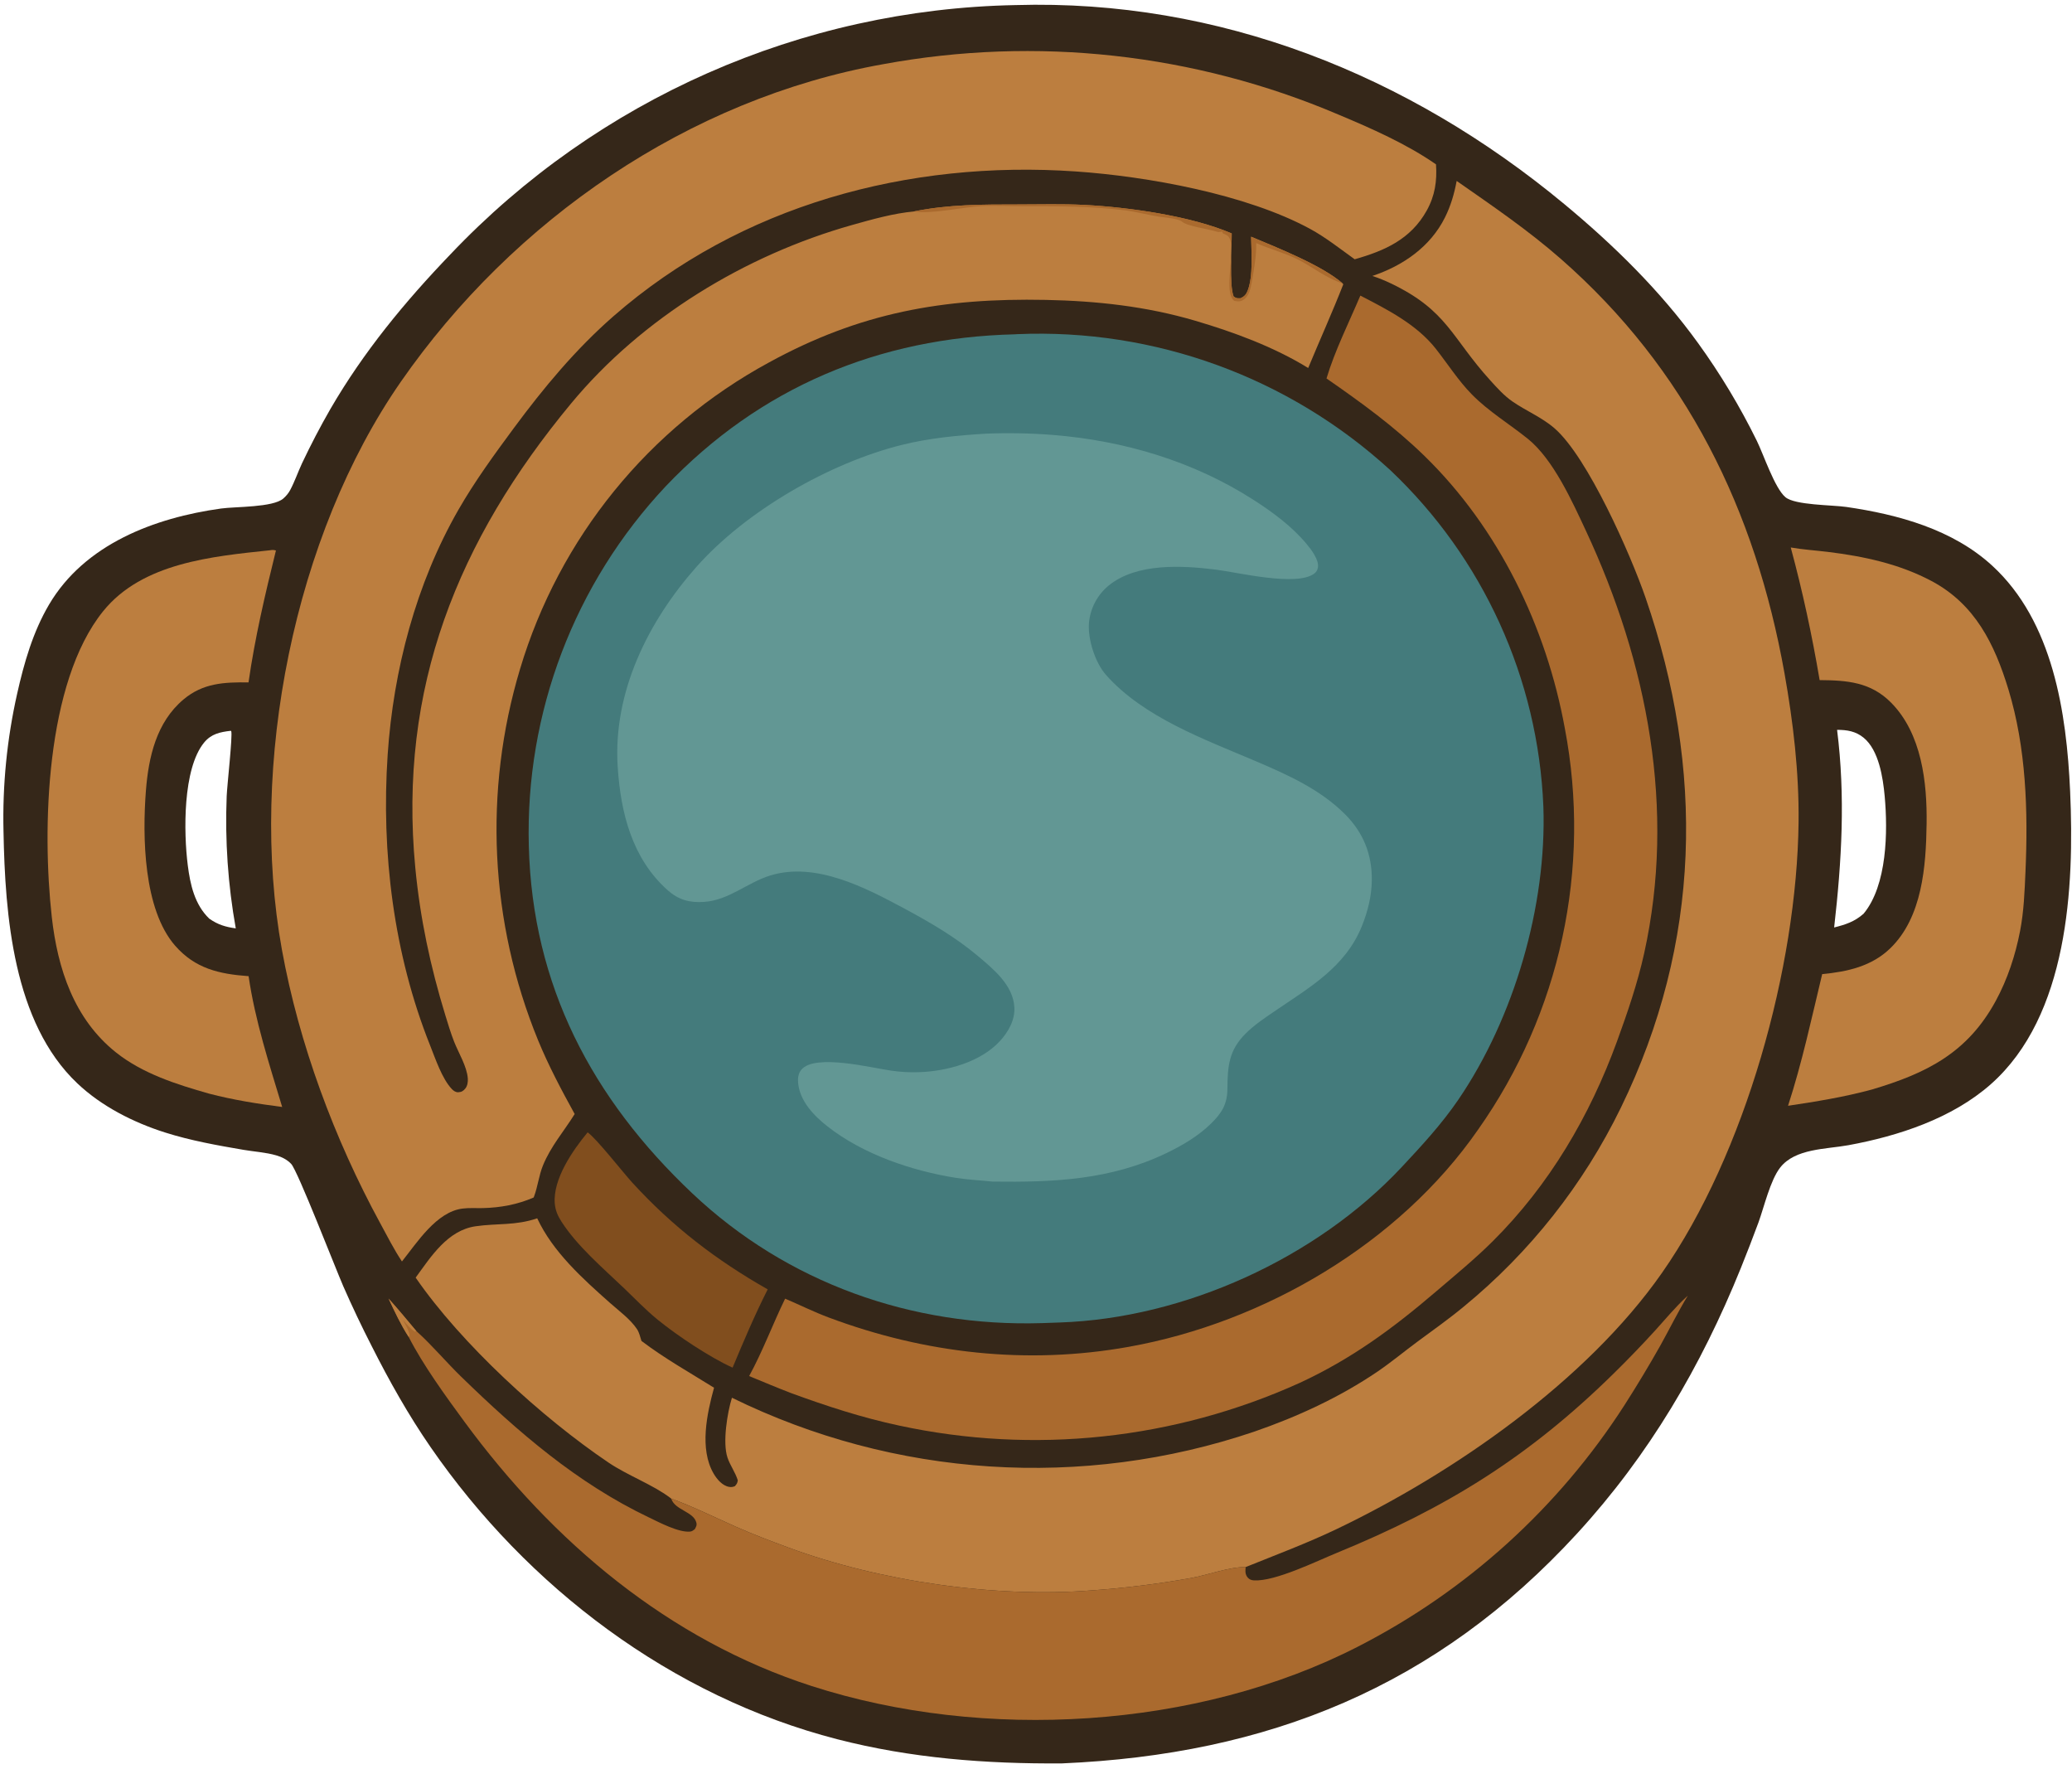
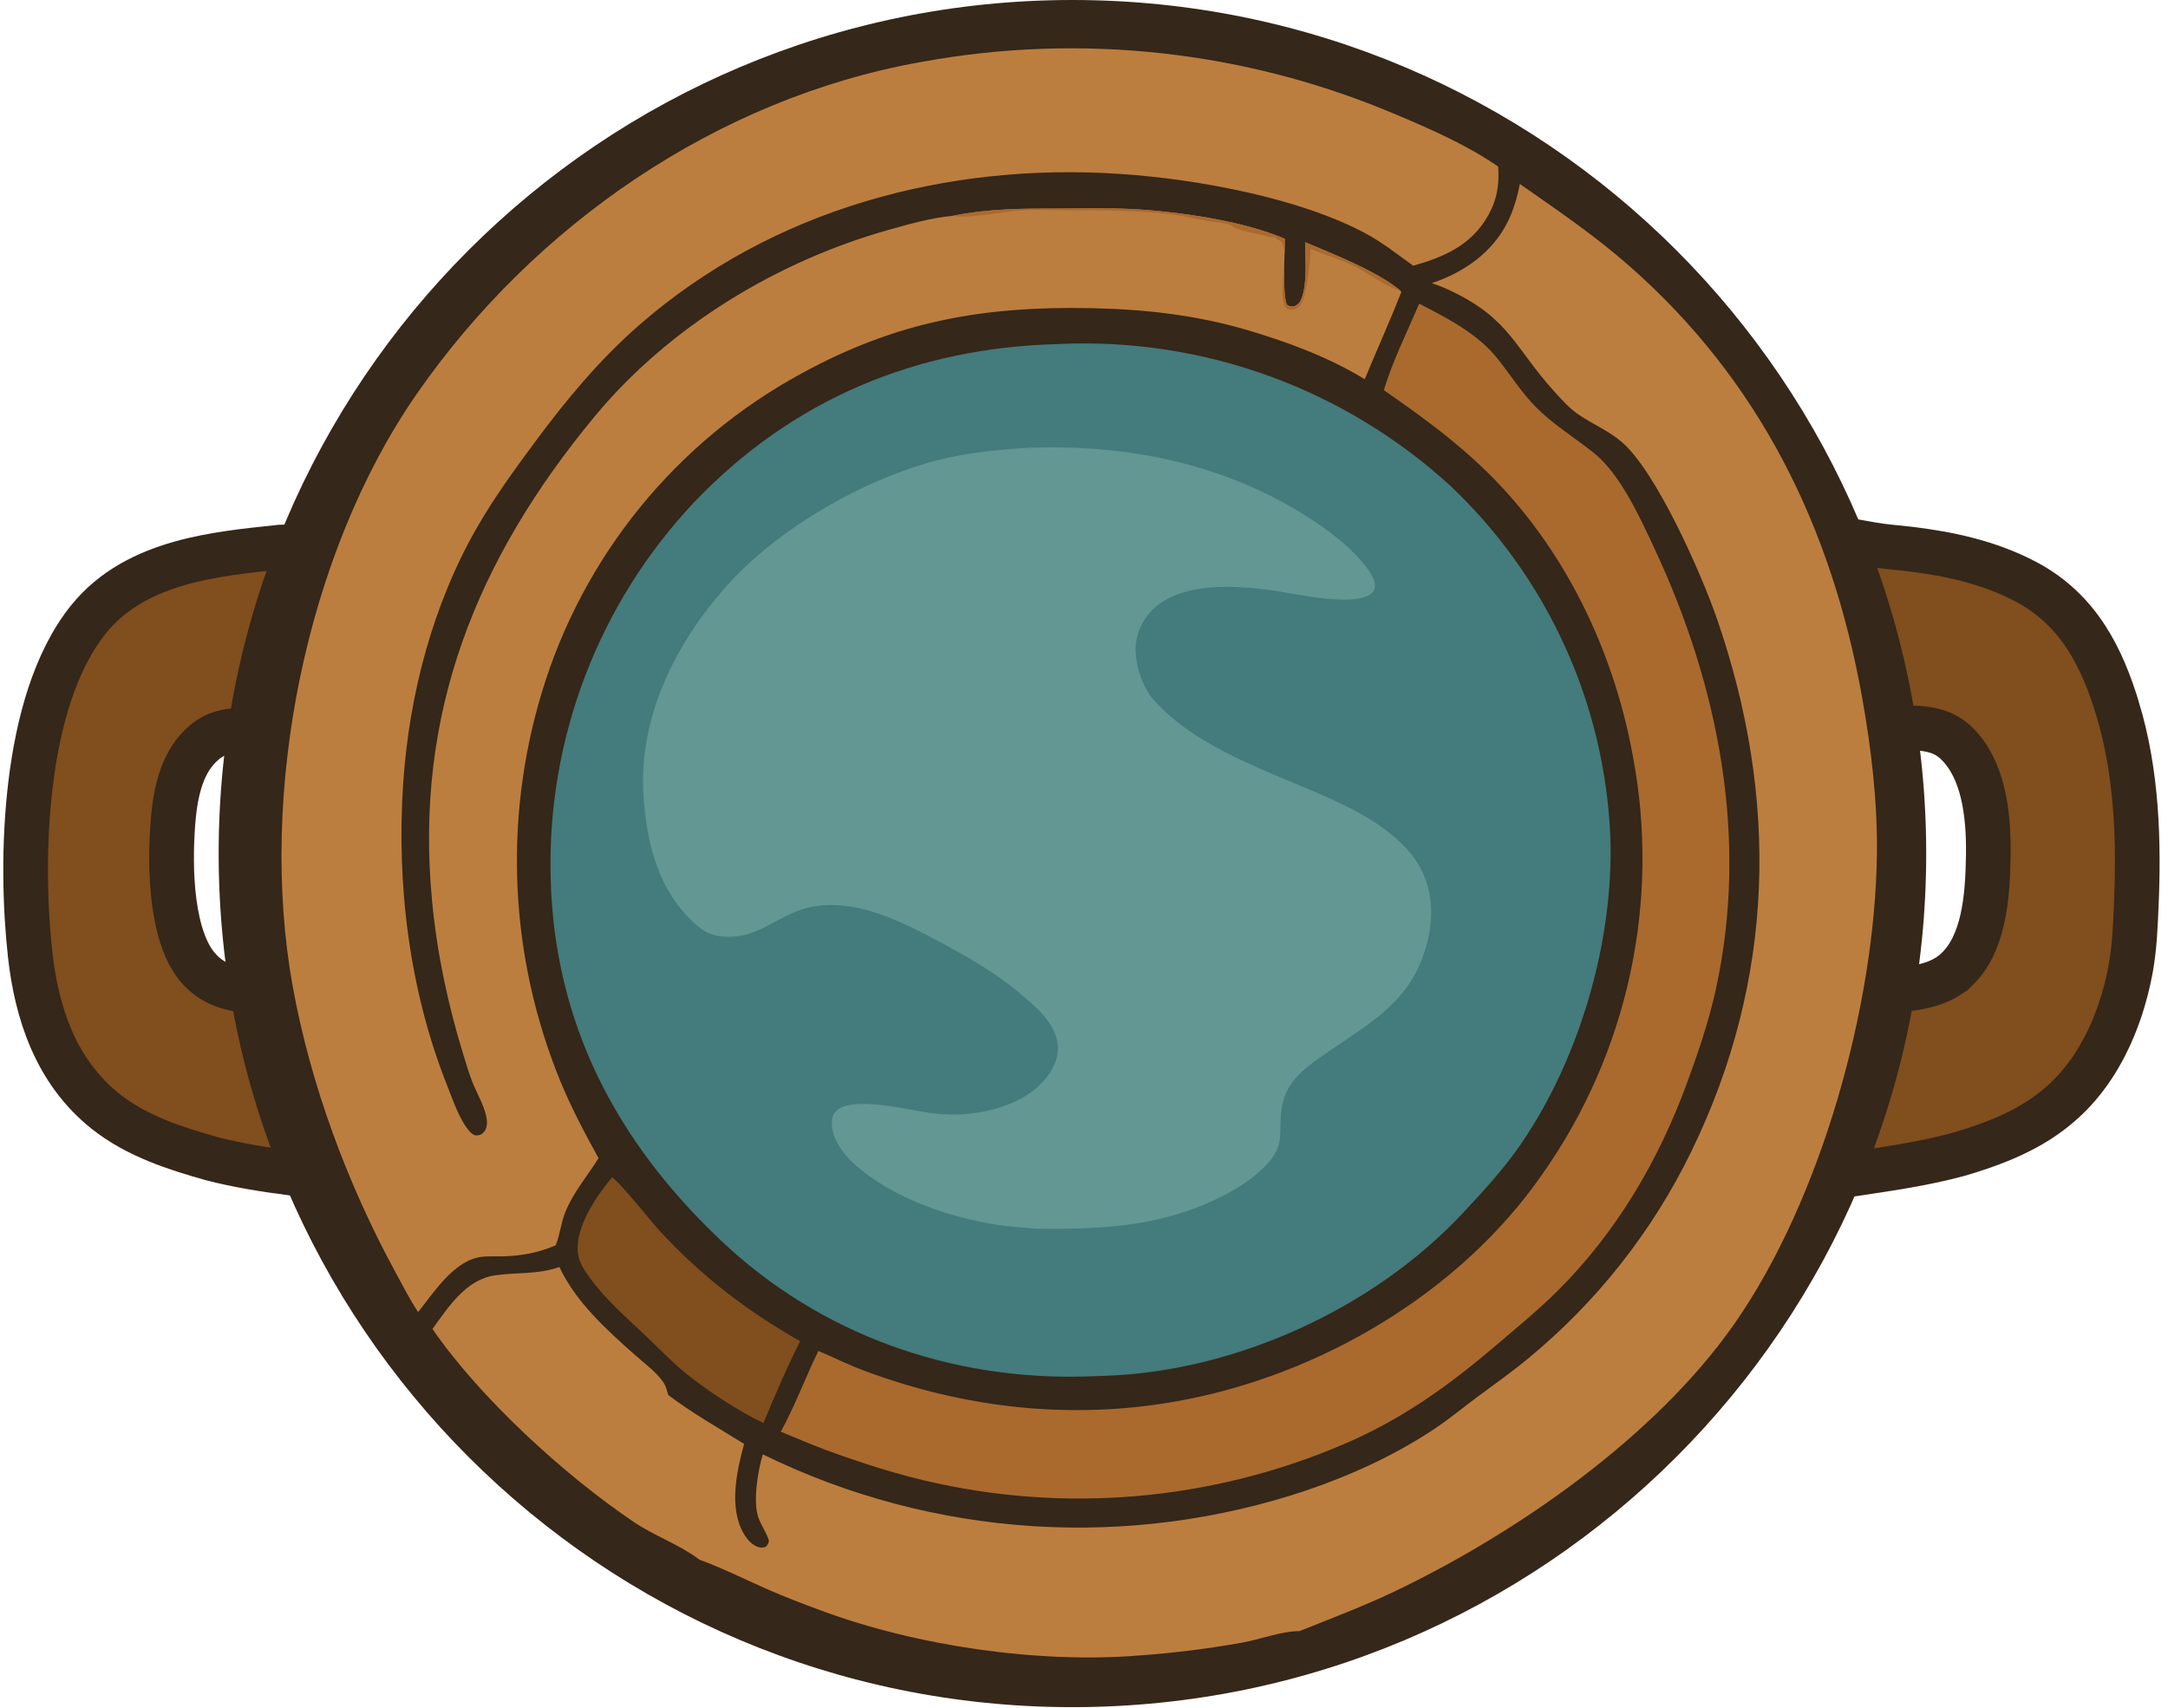
- <svg xmlns="http://www.w3.org/2000/svg" width="218" height="186" viewBox="0 0 218 186" fill="none">
-   <path d="M106.84 0.535C128.272 -0.1 148.211 7.891 164.568 21.456C169.789 25.785 174.676 30.577 178.659 36.092C181.002 39.332 183.067 42.765 184.831 46.353C185.541 47.787 186.719 51.354 187.85 52.301C188.864 53.15 192.766 53.11 194.258 53.327C199.72 54.121 205.442 55.682 209.605 59.504C216.005 65.376 217.43 74.973 217.803 83.239C218.256 93.334 217.598 106.856 209.455 114.054C205.386 117.65 199.726 119.505 194.467 120.467C192.142 120.893 188.875 120.796 187.295 122.821C186.252 124.16 185.606 126.957 185.015 128.588C184.418 130.201 183.798 131.806 183.153 133.402C178.973 143.734 173.511 153.05 165.941 161.3C151.136 177.436 133.418 184.564 111.729 185.496C103.752 185.554 95.836 184.952 88.085 182.952C70.64 178.453 55.478 166.968 45.299 152.221C42.965 148.839 40.962 145.273 39.112 141.609C38.051 139.537 37.053 137.435 36.118 135.304C35.269 133.356 31.323 123.162 30.636 122.434C30.207 121.981 29.651 121.703 29.056 121.533C27.961 121.216 26.753 121.148 25.627 120.955C22.859 120.482 20.056 119.982 17.375 119.132C14.036 118.072 10.695 116.385 8.135 113.96C1.376 107.559 0.537 96.259 0.369 87.482C0.251 82.607 0.733 77.736 1.803 72.979C2.53 69.739 3.458 66.49 5.154 63.608C8.902 57.235 16.267 54.462 23.266 53.491C24.77 53.282 28.714 53.392 29.808 52.44C30.091 52.193 30.353 51.883 30.53 51.551C31.005 50.657 31.345 49.666 31.772 48.745C32.693 46.796 33.691 44.886 34.765 43.018C38.26 37.002 42.576 31.767 47.386 26.758C62.894 10.411 84.31 0.965 106.84 0.535ZM192.975 97.562C194.181 97.258 195.119 96.957 196.072 96.117C198.562 93.115 198.627 87.445 198.293 83.764C198.116 81.819 197.68 78.916 196.078 77.603C195.245 76.92 194.332 76.772 193.284 76.775C194.168 83.77 193.773 90.578 192.975 97.562ZM22.017 96.634C22.924 97.27 23.718 97.507 24.806 97.657C23.983 93.072 23.663 88.41 23.85 83.755C23.894 82.61 24.488 77.383 24.327 76.906L24.272 76.875C23.156 77.003 22.224 77.197 21.475 78.111C19.215 80.871 19.32 87.578 19.756 91.018C20.014 93.057 20.481 95.158 22.017 96.634Z" fill="#352719" />
-   <path d="M106.76 35.167C106.848 35.16 106.937 35.155 107.026 35.15C121.482 34.536 135.594 39.677 146.267 49.447C156.049 58.696 161.832 71.4 162.382 84.85C162.744 95.283 159.303 107.077 153.428 115.688C151.696 118.227 149.569 120.536 147.474 122.773C138.497 132.358 124.594 138.685 111.479 139.116L109.609 139.182C95.937 139.596 82.821 134.963 72.84 125.534C62.286 115.562 56.019 103.677 55.639 89.015C55.254 74.979 60.438 61.36 70.06 51.134C79.97 40.734 92.486 35.519 106.76 35.167Z" fill="#447B7C" />
-   <path d="M103.697 45.619C106.053 45.522 108.413 45.567 110.765 45.752C118.271 46.352 125.587 48.53 131.931 52.611C133.944 53.907 135.913 55.364 137.461 57.21C137.952 57.795 138.813 58.919 138.659 59.708C138.605 59.985 138.5 60.167 138.273 60.338C136.416 61.728 130.254 60.213 127.945 59.924C124.409 59.483 119.604 59.193 116.659 61.586C115.455 62.569 114.701 63.999 114.572 65.547C114.442 67.266 115.228 69.714 116.368 70.999C120.322 75.457 126.691 77.757 132.087 80.056C135.462 81.494 138.906 83.032 141.535 85.673C143.458 87.605 144.371 89.919 144.33 92.636C144.306 94.291 143.908 95.869 143.295 97.4C141.544 101.761 137.742 103.886 134.062 106.402C133.022 107.112 131.955 107.827 131.059 108.72C129.285 110.485 129.157 112.158 129.139 114.54C129.127 116.162 128.536 117.098 127.4 118.206C126.051 119.52 124.427 120.475 122.74 121.288C116.85 124.131 110.845 124.376 104.447 124.294C103.166 124.16 101.891 124.105 100.614 123.906C95.951 123.174 90.793 121.427 87.045 118.475C85.616 117.35 84.146 115.817 83.974 113.921C83.928 113.413 83.984 112.902 84.329 112.504C85.783 110.826 91.689 112.333 93.791 112.627C94.759 112.767 95.738 112.819 96.716 112.783C99.615 112.687 103.169 111.727 105.198 109.519C106.1 108.538 106.811 107.283 106.721 105.913C106.569 103.624 104.561 101.979 102.931 100.602C100.549 98.588 97.886 97.042 95.148 95.571C91.074 93.383 85.839 90.632 81.067 92.087C78.622 92.832 76.703 94.7 74.067 94.873C72.552 94.971 71.4 94.666 70.262 93.656C66.491 90.312 65.298 85.475 64.988 80.649C64.484 72.799 68.192 65.363 73.284 59.619C78.499 53.736 87.257 48.699 94.886 46.799C97.763 46.083 100.744 45.8 103.697 45.619Z" fill="#629794" />
-   <path d="M42.29 132.695C41.44 131.418 40.733 130.014 40 128.666C35.187 119.829 31.457 109.805 29.659 99.892C26.15 80.547 30.917 56.364 42.171 40.16C53.979 23.158 72.419 10.409 92.91 6.754C109.042 3.779 125.693 5.618 140.788 12.04C144.237 13.484 148.01 15.147 151.086 17.29C151.205 19.049 150.973 20.6 150.108 22.152C148.426 25.172 145.693 26.376 142.529 27.274C141.001 26.179 139.468 24.959 137.815 24.064C131.109 20.431 120.733 18.554 113.167 18.034C95.584 16.825 77.939 21.561 64.54 33.267C60.561 36.744 57.197 40.792 54.062 45.031C52.007 47.809 49.947 50.635 48.225 53.636C43.769 61.402 41.386 70.489 40.787 79.39C40.095 89.663 41.414 100.361 45.247 109.956C45.811 111.368 46.503 113.468 47.541 114.562C47.72 114.75 47.946 114.907 48.213 114.896C48.558 114.88 48.753 114.761 48.966 114.492C49.188 114.212 49.245 113.789 49.219 113.443C49.125 112.169 48.243 110.76 47.778 109.576C47.421 108.668 47.14 107.724 46.854 106.794C45.281 101.667 44.205 96.621 43.694 91.277C41.89 72.383 48.151 56.848 60.082 42.447C67.555 33.425 78.431 26.828 89.66 23.666C91.747 23.078 93.989 22.444 96.151 22.243C99.783 21.497 103.45 21.506 107.138 21.506C109.445 21.505 111.783 21.437 114.087 21.555C118.759 21.794 125.313 22.72 129.591 24.556C129.604 26.04 129.317 30.048 129.796 31.192C130.102 31.401 130.152 31.38 130.527 31.373C130.927 31.181 131.112 30.982 131.274 30.564C131.866 29.032 131.656 26.554 131.633 24.9C134.357 26.043 139.066 27.904 141.245 29.796L141.331 29.906C140.173 32.865 138.856 35.773 137.638 38.71C134.032 36.49 129.806 34.933 125.758 33.74C120.596 32.22 115.387 31.654 110.022 31.547C99.198 31.332 90.486 32.88 80.914 38.123C68.259 44.987 58.839 56.584 54.715 70.377C50.855 83.226 51.525 97.012 56.612 109.425C57.715 112.111 59.064 114.647 60.463 117.187C59.32 119.028 57.958 120.56 57.123 122.603C56.697 123.644 56.586 124.802 56.19 125.858C56.176 125.896 56.162 125.932 56.148 125.968C54.431 126.711 52.653 127.038 50.79 127.082C50.089 127.098 49.352 127.043 48.657 127.132C45.916 127.482 43.887 130.698 42.29 132.695Z" fill="#BC7E3F" />
-   <path d="M96.151 22.243C99.783 21.497 103.45 21.506 107.138 21.506C109.445 21.505 111.783 21.437 114.087 21.555C118.759 21.793 125.313 22.72 129.591 24.555C129.604 26.04 129.317 30.048 129.796 31.192C130.102 31.401 130.152 31.38 130.527 31.372C130.927 31.181 131.112 30.982 131.274 30.564C131.866 29.032 131.656 26.554 131.634 24.9C134.357 26.043 139.066 27.904 141.245 29.796C139.605 29.326 137.986 27.99 136.436 27.237C135.062 26.57 133.567 26.192 132.172 25.569C132.188 26.97 131.939 28.331 131.696 29.707C131.579 30.372 131.403 31.213 130.762 31.576C130.441 31.757 130.192 31.71 129.855 31.648C128.693 30.78 129.956 26.666 129.414 25.186C129.265 24.779 129.037 24.714 128.67 24.556L128.589 24.358C128.381 24.396 128.219 24.439 128.01 24.37C127.198 24.099 124.915 23.797 124.405 23.342C123.976 22.959 122.507 22.886 121.885 22.785C120.701 22.592 119.523 22.272 118.337 22.123C114.76 21.676 111.228 21.695 107.636 21.694C106.194 21.693 104.724 21.601 103.285 21.678C101.363 21.781 97.841 22.565 96.151 22.243Z" fill="#AA6A2E" />
-   <path d="M153.259 19.033C157.027 21.664 160.761 24.201 164.222 27.235C177.432 38.813 184.689 53.66 187.751 70.825C188.667 75.968 189.291 81.257 189.232 86.489C189.058 101.753 183.631 121.359 174.85 133.913C166.917 145.252 152.991 154.942 140.605 160.859C137.515 162.335 134.235 163.563 131.059 164.843C129.337 164.813 127.053 165.691 125.289 166.001C121.883 166.609 118.447 167.039 114.996 167.287C104.758 168.122 92.549 166.346 82.918 162.78C81.083 162.101 79.219 161.397 77.429 160.603C75.158 159.595 72.956 158.497 70.62 157.64C70.578 157.608 70.536 157.574 70.493 157.542C68.65 156.156 66.047 155.215 64.034 153.858C57.028 149.135 48.535 141.367 43.733 134.396C45.353 132.173 47.091 129.417 50.045 128.993C52.327 128.665 54.239 128.94 56.521 128.156C58.178 131.703 61.299 134.499 64.182 137.059C65.123 137.895 66.319 138.762 67.018 139.81C67.249 140.156 67.366 140.659 67.489 141.056C69.877 142.87 72.579 144.39 75.126 145.978C74.38 148.697 73.565 152.415 75.085 155.014C75.423 155.593 75.998 156.283 76.702 156.405C76.953 156.45 77.082 156.419 77.315 156.338C77.528 156.092 77.567 156.043 77.627 155.726C77.366 154.868 76.809 154.145 76.534 153.307C76.013 151.722 76.52 148.617 77.008 147.031C94.132 155.429 113.883 156.713 131.95 150.602C136.486 149.039 140.965 146.978 144.941 144.274C146.369 143.303 147.703 142.191 149.092 141.163C150.748 139.939 152.426 138.757 154.012 137.441C160.968 131.738 166.607 124.595 170.542 116.506C178.979 99.185 179.375 80.954 173.13 62.87C171.558 58.32 167.057 48.114 163.575 45.072C162.237 43.902 160.589 43.241 159.141 42.242C158.254 41.63 157.524 40.815 156.803 40.021C152.71 35.523 152.311 32.676 146.348 29.818C145.712 29.512 145.058 29.248 144.389 29.027C147.6 27.96 150.495 25.959 152.028 22.874C152.643 21.64 153.006 20.384 153.259 19.033Z" fill="#BC7E3F" />
-   <path d="M143.124 31.096C145.964 32.559 149.051 34.129 151.064 36.686C152.318 38.28 153.441 40.052 154.867 41.5C156.656 43.314 158.796 44.584 160.759 46.169C163.427 48.324 165.412 52.735 166.857 55.831C173.339 69.719 176.338 85.122 172.987 100.277C172.287 103.439 171.241 106.493 170.133 109.532C167.264 117.403 163 124.663 157.035 130.589C155.159 132.452 153.098 134.141 151.089 135.858C146.516 139.767 142.214 142.935 136.729 145.476C123.524 151.445 108.75 153.015 94.585 149.956C90.73 149.135 86.969 147.911 83.271 146.557C81.776 145.987 80.3 145.357 78.819 144.751C80.25 142.14 81.299 139.291 82.605 136.609C84.139 137.263 85.626 138.004 87.191 138.59C97.345 142.389 108.056 143.592 118.756 141.675C133.007 139.122 147.191 130.823 155.511 118.83C164.159 106.578 167.454 91.337 164.638 76.606C162.69 65.939 157.683 55.573 149.869 47.958C146.692 44.863 143.196 42.327 139.565 39.811C140.445 36.873 141.925 33.929 143.124 31.096Z" fill="#AA6A2E" />
-   <path d="M131.059 164.843C131.025 165.269 130.985 165.611 131.287 165.959C131.459 166.156 131.68 166.231 131.94 166.245C134.166 166.364 138.478 164.241 140.657 163.347C152.217 158.608 160.819 153.277 169.742 144.519C171.26 143.029 172.721 141.518 174.154 139.945C175.231 138.762 176.275 137.486 177.456 136.407L177.576 136.3C176.543 137.992 175.669 139.781 174.705 141.511C173.504 143.64 172.244 145.734 170.926 147.792C163.995 158.577 154.335 167.337 142.927 173.184C125.959 181.91 103.477 183.195 85.399 177.359C70.336 172.497 58.155 162.194 48.879 149.574C46.904 146.887 44.509 143.588 43.002 140.641C42.169 139.352 41.531 137.987 40.883 136.6C41.889 137.713 42.844 138.875 43.809 140.023L43.885 140.09C45.502 141.554 46.945 143.285 48.516 144.813C54.498 150.628 60.687 156.001 68.26 159.615C69.328 160.124 71.385 161.223 72.602 161.112C72.8 161.094 72.944 160.979 73.096 160.866C73.234 160.603 73.346 160.455 73.259 160.143C72.936 158.987 71 158.853 70.62 157.64C72.956 158.497 75.158 159.595 77.429 160.603C79.219 161.397 81.083 162.101 82.918 162.78C92.549 166.346 104.758 168.122 114.996 167.287C118.447 167.039 121.883 166.609 125.289 166.001C127.053 165.691 129.337 164.813 131.059 164.843Z" fill="#AA6A2E" />
-   <path d="M40.883 136.6C41.889 137.713 42.844 138.874 43.809 140.023L43.643 140.082C43.142 139.752 42.776 139.284 42.383 138.836C42.639 139.331 43.008 139.89 43.09 140.445L43.002 140.641C42.169 139.352 41.531 137.987 40.883 136.6Z" fill="#BC7E3F" />
-   <path d="M188.409 57.59C189.681 57.813 190.999 57.896 192.283 58.052C196.07 58.514 199.802 59.307 203.203 61.109C207.787 63.54 209.853 67.738 211.309 72.517C213.186 78.681 213.385 85.321 213.105 91.708C213.014 93.798 212.935 95.877 212.537 97.936C212.046 100.478 211.216 103.01 209.977 105.288C206.996 110.764 202.691 112.904 196.94 114.611C194.03 115.401 191.103 115.873 188.125 116.319C189.606 111.763 190.598 107.122 191.716 102.47C194.358 102.214 196.907 101.663 198.88 99.753C202.259 96.481 202.64 91.099 202.703 86.662C202.765 82.314 202.192 77.176 198.971 73.917C196.826 71.747 194.345 71.563 191.449 71.541C190.644 66.799 189.663 62.23 188.409 57.59Z" fill="#BC7E3F" />
-   <path d="M28.402 57.884C28.65 57.838 28.789 57.838 29.033 57.906C27.895 62.518 26.821 67.07 26.148 71.782C23.568 71.754 21.36 71.847 19.295 73.586C16.456 75.976 15.628 79.635 15.352 83.171C14.975 88.012 15.089 95.646 18.416 99.467C20.539 101.904 23.082 102.462 26.156 102.685C26.832 107.344 28.331 111.948 29.689 116.444C27.095 116.11 24.538 115.704 22.004 115.044C18.596 114.075 15.018 112.946 12.209 110.712C7.788 107.196 6.057 101.887 5.449 96.461C4.414 87.22 4.788 71.809 10.851 64.296C14.969 59.194 22.342 58.526 28.402 57.884Z" fill="#BC7E3F" />
-   <path d="M61.826 119.116C62.75 119.753 65.552 123.341 66.544 124.424C70.766 129.031 75.344 132.549 80.772 135.631C79.418 138.3 78.23 141.105 77.078 143.866C74.655 142.766 71.244 140.492 69.186 138.813C67.941 137.797 66.804 136.606 65.641 135.494C63.414 133.366 60.767 131.122 59.085 128.525C58.693 127.922 58.431 127.329 58.37 126.605C58.156 124.032 60.265 120.995 61.826 119.116Z" fill="#814E1E" />
+ <svg xmlns="http://www.w3.org/2000/svg" width="226" height="178" viewBox="0 0 226 178" fill="none">
+   <path d="M195.207 56.787C196.459 57.007 197.566 57.062 199.094 57.248C203.129 57.74 207.318 58.606 211.205 60.666C216.783 63.623 219.167 68.72 220.73 73.851L220.731 73.852C222.788 80.609 222.982 87.794 222.688 94.492C222.601 96.481 222.521 98.655 222.14 100.84L222.06 101.277C221.55 103.92 220.702 106.595 219.43 109.066L219.169 109.557C215.654 116.015 210.491 118.484 204.295 120.323L204.243 120.339C201.088 121.195 197.941 121.7 194.855 122.162L191.132 122.72L192.295 119.14C193.791 114.538 194.787 109.874 195.962 104.983L196.351 103.369L198.002 103.209C200.62 102.955 202.573 102.443 204.02 101.042H204.021C205.333 99.772 206.15 98.008 206.635 95.877C207.122 93.738 207.236 91.402 207.268 89.135V89.134C207.332 84.682 206.688 80.255 204.079 77.614C202.579 76.097 200.901 75.87 197.932 75.847L195.982 75.832L195.655 73.908C194.832 69.068 193.833 64.412 192.556 59.689L191.601 56.156L195.207 56.787Z" fill="#814E1E" stroke="#352719" stroke-width="4.657" />
+   <path d="M29.61 57.026C29.957 57.035 30.252 57.098 30.494 57.165L32.671 57.772L32.129 59.966C30.953 64.735 29.867 69.347 29.188 74.098L28.9 76.118L26.858 76.097C24.205 76.068 22.718 76.215 21.291 77.416C19.11 79.253 18.308 82.203 18.033 85.737C17.845 88.149 17.785 91.2 18.168 94.076C18.558 97.02 19.368 99.431 20.638 100.89L20.938 101.215C22.353 102.663 24.017 103.158 26.513 103.383L27.061 103.428L28.928 103.564L29.197 105.415C29.865 110.021 31.347 114.58 32.777 119.316L33.817 122.758L30.25 122.298C27.528 121.947 24.769 121.512 22.008 120.793L21.983 120.786L21.959 120.779C18.456 119.784 14.325 118.516 11.009 115.879C5.727 111.679 3.807 105.442 3.149 99.567C2.597 94.639 2.418 88.078 3.191 81.714C3.954 75.426 5.688 68.962 9.241 64.559C11.784 61.408 15.262 59.722 18.745 58.733C22.19 57.754 25.87 57.399 28.945 57.073C29.125 57.046 29.352 57.018 29.61 57.026Z" fill="#814E1E" stroke="#352719" stroke-width="4.657" />
+   <circle cx="111.794" cy="89" r="89" fill="#352719" />
+   <path d="M110.307 35.876C110.398 35.869 110.49 35.864 110.582 35.859C125.543 35.223 140.147 40.544 151.192 50.655C161.315 60.226 167.3 73.373 167.87 87.293C168.244 98.089 164.683 110.295 158.603 119.206C156.811 121.834 154.61 124.223 152.441 126.539C143.152 136.458 128.763 143.005 115.191 143.452L113.255 143.52C99.106 143.948 85.532 139.154 75.204 129.395C64.282 119.076 57.796 106.776 57.403 91.603C57.004 77.077 62.369 62.983 72.327 52.4C82.583 41.637 95.535 36.241 110.307 35.876Z" fill="#447B7C" />
+   <path d="M107.137 46.693C109.575 46.593 112.018 46.639 114.452 46.831C122.22 47.451 129.791 49.705 136.356 53.929C138.44 55.27 140.476 56.778 142.079 58.689C142.587 59.293 143.478 60.457 143.318 61.273C143.262 61.56 143.154 61.749 142.919 61.925C140.998 63.364 134.621 61.796 132.231 61.497C128.572 61.04 123.6 60.74 120.551 63.217C119.306 64.234 118.526 65.714 118.391 67.316C118.257 69.096 119.071 71.628 120.25 72.958C124.342 77.572 130.933 79.953 136.517 82.332C140.01 83.82 143.575 85.411 146.295 88.144C148.285 90.144 149.23 92.538 149.187 95.35C149.163 97.062 148.751 98.696 148.116 100.28C146.305 104.793 142.37 106.993 138.562 109.596C137.485 110.331 136.38 111.071 135.453 111.995C133.618 113.821 133.485 115.553 133.466 118.018C133.454 119.697 132.843 120.666 131.667 121.812C130.271 123.172 128.59 124.16 126.845 125.002C120.749 127.943 114.534 128.197 107.913 128.113C106.587 127.973 105.268 127.917 103.946 127.711C99.121 126.953 93.783 125.145 89.904 122.09C88.426 120.926 86.904 119.339 86.726 117.377C86.678 116.852 86.737 116.323 87.094 115.912C88.598 114.175 94.71 115.734 96.885 116.038C97.888 116.183 98.901 116.238 99.912 116.2C102.912 116.101 106.591 115.107 108.691 112.822C109.624 111.807 110.36 110.508 110.266 109.091C110.109 106.722 108.031 105.019 106.345 103.594C103.879 101.509 101.124 99.909 98.29 98.388C94.074 96.123 88.657 93.276 83.718 94.782C81.187 95.553 79.201 97.486 76.474 97.665C74.905 97.767 73.713 97.451 72.535 96.406C68.633 92.945 67.399 87.939 67.078 82.945C66.556 74.821 70.394 67.125 75.664 61.181C81.061 55.093 90.124 49.88 98.019 47.914C100.996 47.173 104.081 46.88 107.137 46.693Z" fill="#629794" />
+   <path d="M43.588 136.806C42.709 135.485 41.977 134.032 41.218 132.637C36.237 123.492 32.377 113.118 30.516 102.859C26.885 82.839 31.818 57.812 43.464 41.044C55.685 23.448 74.767 10.255 95.973 6.472C112.669 3.394 129.9 5.296 145.522 11.943C149.091 13.437 152.996 15.158 156.179 17.376C156.302 19.196 156.062 20.801 155.167 22.407C153.426 25.532 150.598 26.779 147.323 27.708C145.742 26.575 144.155 25.312 142.445 24.386C135.505 20.626 124.768 18.684 116.938 18.145C98.741 16.894 80.48 21.796 66.614 33.91C62.496 37.508 59.015 41.697 55.77 46.085C53.644 48.96 51.512 51.884 49.73 54.989C45.118 63.026 42.653 72.431 42.032 81.642C41.316 92.273 42.681 103.345 46.648 113.274C47.232 114.736 47.947 116.908 49.022 118.041C49.208 118.236 49.441 118.398 49.717 118.386C50.075 118.37 50.276 118.247 50.497 117.968C50.726 117.678 50.785 117.24 50.759 116.883C50.661 115.564 49.748 114.106 49.267 112.881C48.898 111.941 48.607 110.964 48.311 110.001C46.683 104.696 45.569 99.474 45.041 93.943C43.174 74.391 49.653 58.313 62 43.41C69.734 34.074 80.99 27.247 92.61 23.974C94.77 23.365 97.09 22.709 99.328 22.501C103.087 21.729 106.881 21.739 110.698 21.738C113.085 21.738 115.505 21.667 117.889 21.789C122.725 22.036 129.507 22.995 133.934 24.895C133.948 26.431 133.65 30.578 134.147 31.763C134.463 31.979 134.515 31.957 134.903 31.95C135.316 31.752 135.508 31.545 135.676 31.112C136.288 29.528 136.072 26.963 136.048 25.251C138.866 26.434 143.74 28.36 145.994 30.318L146.084 30.431C144.886 33.494 143.522 36.503 142.262 39.543C138.53 37.245 134.157 35.634 129.967 34.4C124.626 32.827 119.234 32.24 113.683 32.13C102.48 31.907 93.465 33.51 83.559 38.936C70.463 46.039 60.714 58.041 56.446 72.315C52.452 85.612 53.145 99.878 58.41 112.725C59.551 115.505 60.947 118.129 62.395 120.758C61.212 122.663 59.802 124.248 58.938 126.362C58.497 127.44 58.383 128.638 57.973 129.731C57.959 129.77 57.943 129.807 57.929 129.845C56.152 130.614 54.312 130.952 52.384 130.998C51.659 131.014 50.896 130.957 50.177 131.049C47.341 131.411 45.24 134.74 43.588 136.806Z" fill="#BC7E3F" />
+   <path d="M99.329 22.501C103.087 21.729 106.881 21.739 110.698 21.738C113.086 21.738 115.506 21.667 117.89 21.789C122.725 22.036 129.507 22.995 133.934 24.895C133.948 26.431 133.651 30.578 134.147 31.763C134.463 31.979 134.515 31.957 134.904 31.95C135.317 31.752 135.508 31.545 135.676 31.112C136.289 29.528 136.072 26.963 136.048 25.251C138.867 26.434 143.74 28.36 145.995 30.317C144.298 29.831 142.623 28.449 141.018 27.669C139.597 26.98 138.049 26.588 136.606 25.943C136.622 27.393 136.364 28.801 136.113 30.226C135.992 30.914 135.81 31.784 135.146 32.16C134.814 32.347 134.557 32.299 134.208 32.234C133.005 31.336 134.313 27.078 133.752 25.547C133.597 25.125 133.361 25.059 132.981 24.895L132.898 24.691C132.683 24.73 132.515 24.775 132.298 24.703C131.458 24.422 129.096 24.11 128.568 23.639C128.124 23.242 126.603 23.167 125.96 23.062C124.734 22.863 123.515 22.531 122.288 22.378C118.587 21.915 114.931 21.935 111.213 21.933C109.721 21.932 108.2 21.837 106.711 21.917C104.722 22.023 101.077 22.835 99.329 22.501Z" fill="#AA6A2E" />
+   <path d="M158.429 19.18C162.328 21.902 166.192 24.527 169.774 27.668C183.444 39.65 190.955 55.015 194.124 72.778C195.072 78.101 195.718 83.574 195.657 88.989C195.476 104.785 189.86 125.075 180.773 138.067C172.563 149.801 158.151 159.83 145.333 165.953C142.135 167.481 138.741 168.751 135.454 170.076C133.672 170.045 131.308 170.953 129.483 171.274C125.958 171.904 122.402 172.348 118.831 172.606C108.236 173.469 95.601 171.631 85.634 167.941C83.734 167.238 81.805 166.51 79.953 165.688C77.603 164.645 75.324 163.509 72.907 162.622C72.863 162.588 72.82 162.553 72.775 162.52C70.868 161.086 68.175 160.112 66.091 158.707C58.84 153.82 50.051 145.781 45.082 138.567C46.758 136.266 48.557 133.414 51.614 132.975C53.975 132.635 55.955 132.92 58.316 132.109C60.031 135.78 63.26 138.674 66.244 141.323C67.218 142.188 68.456 143.085 69.179 144.17C69.418 144.528 69.539 145.048 69.667 145.459C72.138 147.336 74.934 148.909 77.57 150.553C76.797 153.367 75.955 157.214 77.527 159.904C77.877 160.503 78.473 161.217 79.201 161.344C79.46 161.39 79.594 161.358 79.835 161.274C80.056 161.019 80.096 160.969 80.158 160.641C79.888 159.753 79.312 159.005 79.027 158.137C78.488 156.498 79.013 153.284 79.518 151.643C97.239 160.334 117.678 161.662 136.376 155.338C141.07 153.72 145.705 151.588 149.82 148.789C151.298 147.784 152.679 146.633 154.116 145.569C155.83 144.303 157.566 143.08 159.208 141.718C166.407 135.816 172.242 128.424 176.315 120.052C185.046 102.128 185.455 83.261 178.992 64.546C177.366 59.837 172.708 49.275 169.104 46.127C167.72 44.916 166.014 44.232 164.516 43.198C163.597 42.565 162.842 41.721 162.096 40.9C157.86 36.244 157.447 33.299 151.277 30.34C150.619 30.024 149.942 29.751 149.249 29.523C152.572 28.418 155.568 26.347 157.155 23.155C157.79 21.877 158.166 20.578 158.429 19.18Z" fill="#BC7E3F" />
+   <path d="M147.939 31.664C150.878 33.178 154.073 34.802 156.156 37.449C157.454 39.098 158.616 40.932 160.091 42.43C161.943 44.307 164.158 45.622 166.189 47.262C168.95 49.492 171.005 54.057 172.5 57.261C179.208 71.634 182.311 87.574 178.843 103.258C178.119 106.53 177.037 109.69 175.89 112.836C172.921 120.981 168.509 128.495 162.335 134.628C160.394 136.555 158.261 138.303 156.182 140.08C151.449 144.125 146.997 147.403 141.321 150.034C127.655 156.21 112.366 157.835 97.707 154.67C93.717 153.82 89.825 152.553 85.998 151.152C84.451 150.563 82.923 149.911 81.391 149.283C82.871 146.581 83.958 143.632 85.309 140.857C86.897 141.534 88.435 142.301 90.054 142.907C100.563 146.839 111.648 148.084 122.72 146.099C137.469 143.458 152.148 134.869 160.758 122.458C169.708 109.779 173.117 94.005 170.203 78.761C168.188 67.721 163.005 56.994 154.919 49.113C151.632 45.91 148.013 43.286 144.256 40.682C145.167 37.642 146.698 34.595 147.939 31.664Z" fill="#AA6A2E" />
+   <path d="M63.805 122.754C64.761 123.413 67.661 127.126 68.688 128.247C73.057 133.015 77.794 136.656 83.412 139.845C82.011 142.607 80.781 145.51 79.589 148.368C77.082 147.229 73.552 144.875 71.422 143.138C70.133 142.087 68.957 140.854 67.753 139.703C65.448 137.5 62.709 135.179 60.968 132.491C60.563 131.866 60.291 131.253 60.228 130.504C60.007 127.841 62.19 124.698 63.805 122.754Z" fill="#814E1E" />
</svg>
